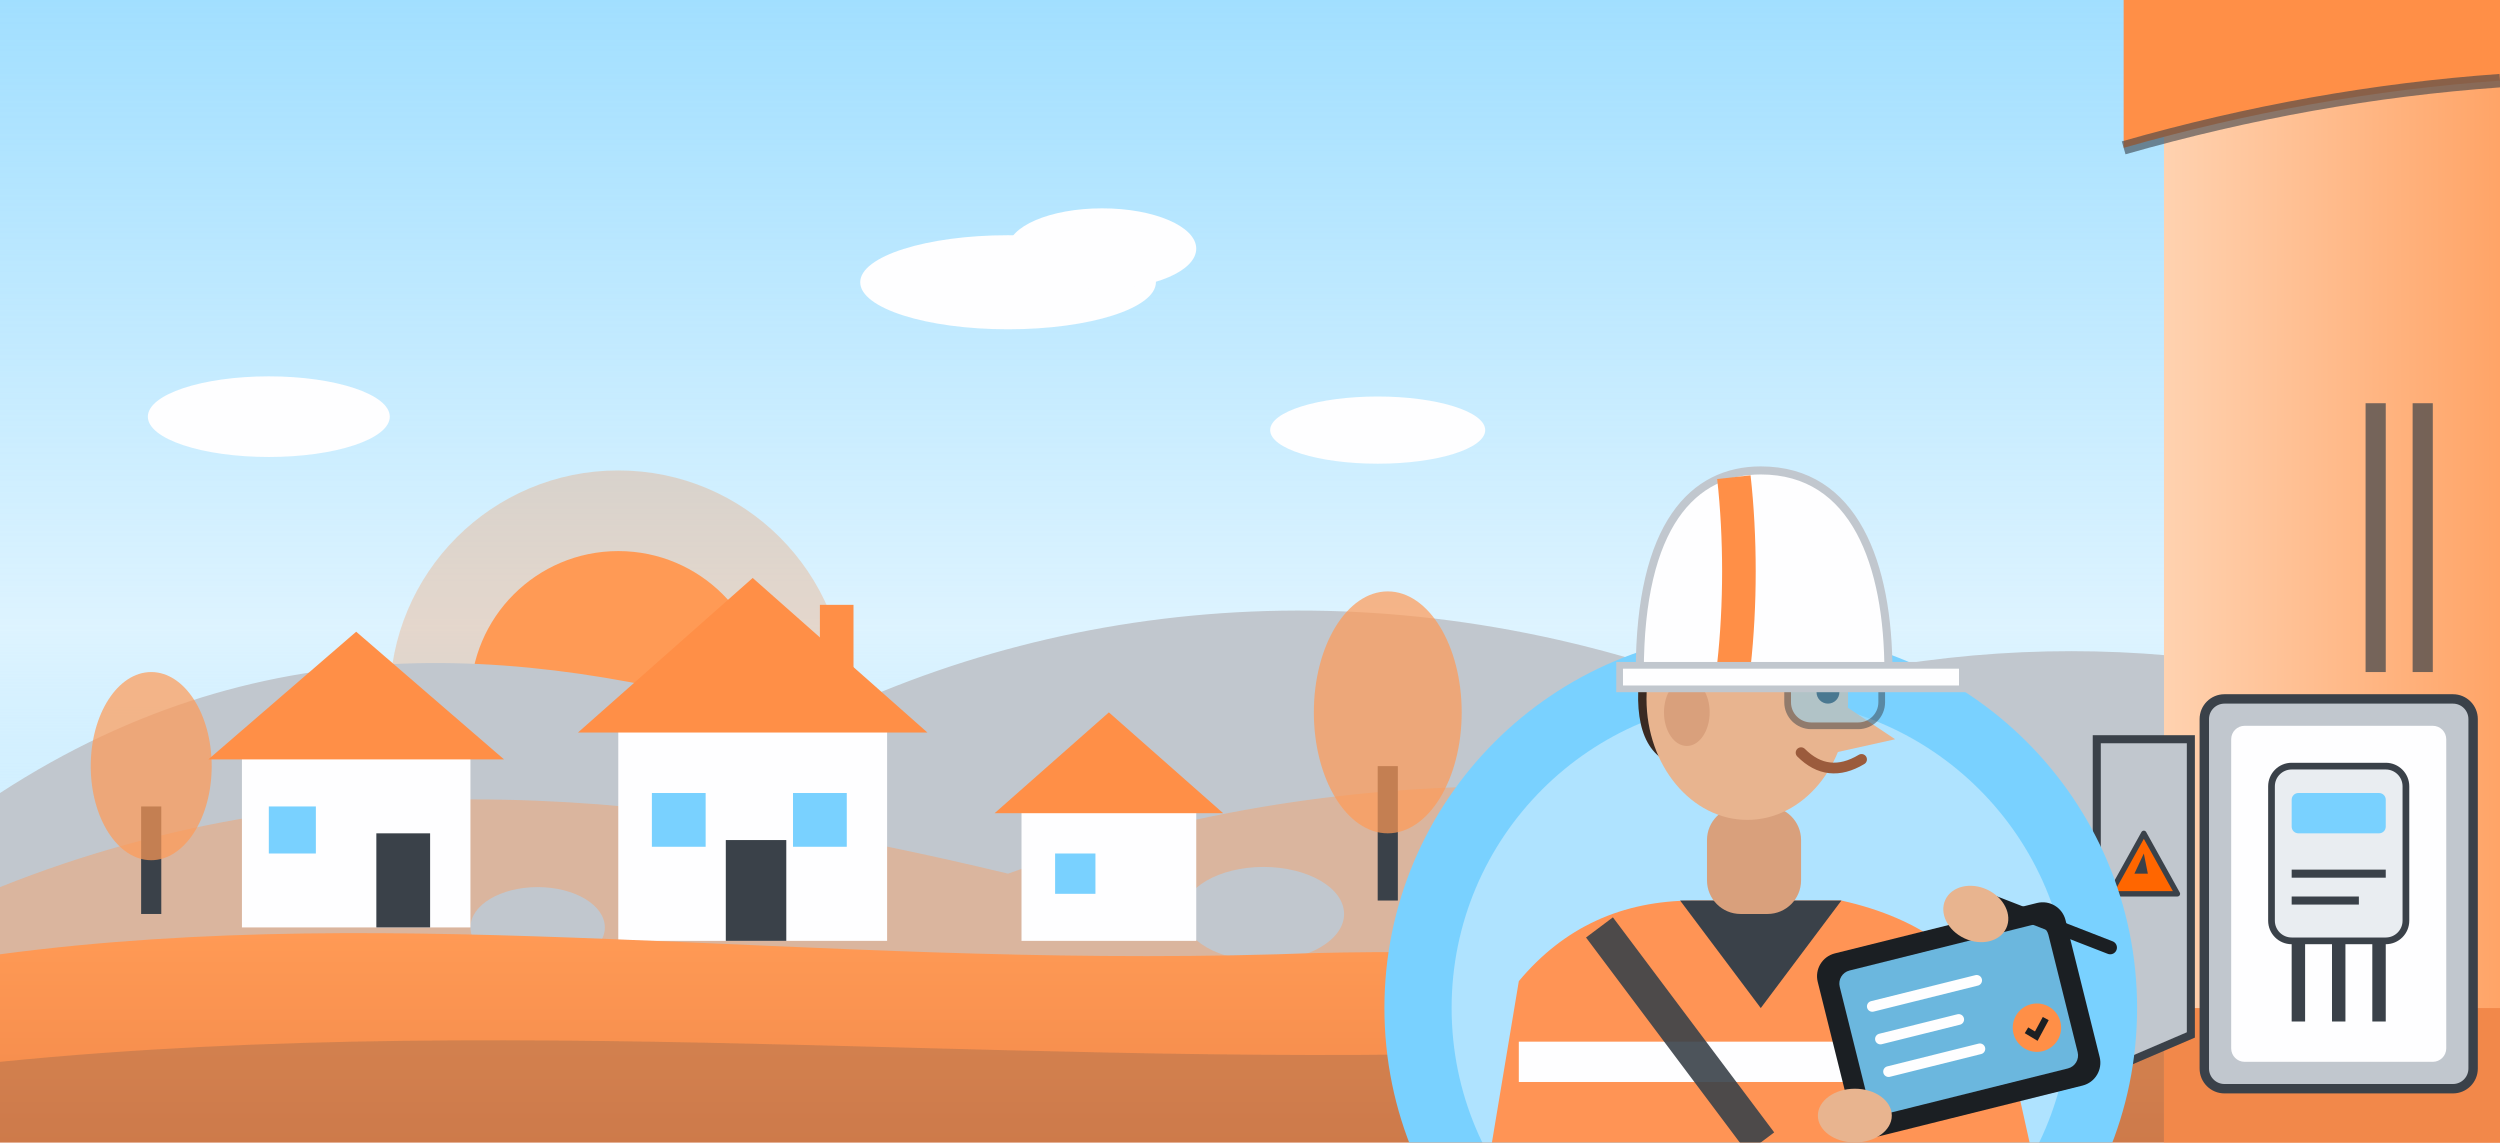
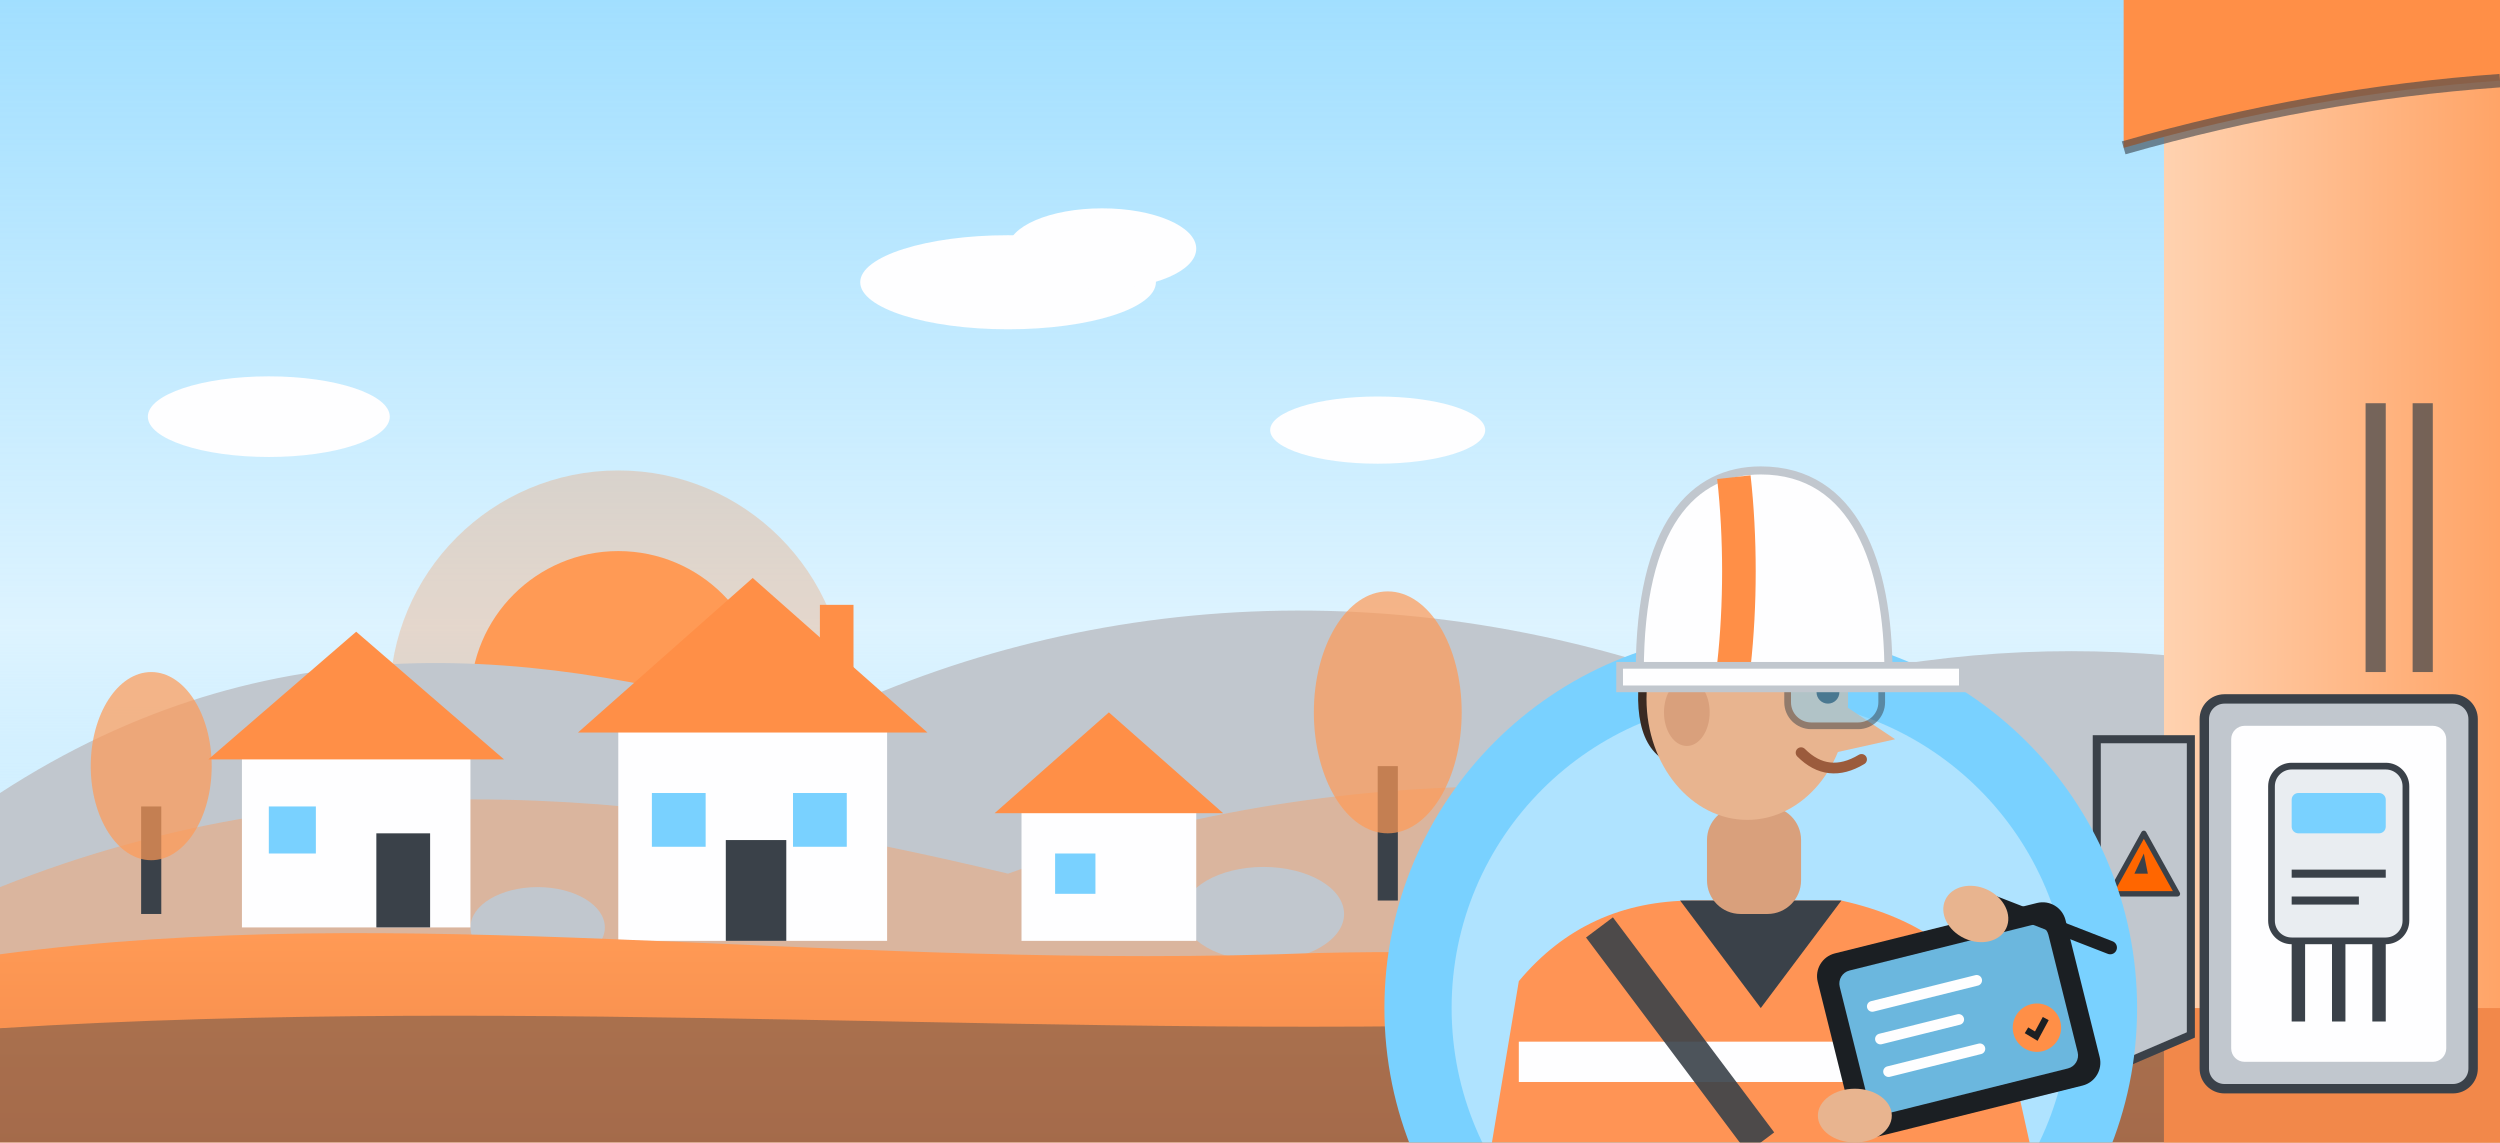
<svg xmlns="http://www.w3.org/2000/svg" viewBox="0 0 372 170" preserveAspectRatio="xMidYMax slice" class="scene" role="img" aria-label="Supervisora con casco blanco y tablet junto a la caja del medidor, con casas y lomas al fondo">
  <defs>
    <linearGradient id="cielo" x1="0" y1="0" x2="0" y2="1">
      <stop offset="0" stop-color="#79D1FF" stop-opacity=".7" />
      <stop offset=".55" stop-color="#79D1FF" stop-opacity=".25" />
      <stop offset="1" stop-color="#FEFEFF" />
    </linearGradient>
    <linearGradient id="lomaN" x1="0" y1="0" x2="0" y2="1">
      <stop offset="0" stop-color="#FF9A55" />
      <stop offset="1" stop-color="#F2884A" />
    </linearGradient>
    <linearGradient id="pared" x1="0" y1="0" x2="1" y2="0">
      <stop offset="0" stop-color="#FFD2B0" />
      <stop offset="1" stop-color="#FFA467" />
    </linearGradient>
  </defs>
  <rect width="372" height="170" fill="url(#cielo)" />
  <circle cx="92" cy="104" r="34" fill="#FF6600" opacity=".2" />
  <circle cx="92" cy="104" r="22" fill="#FF9A55" />
  <g fill="#FEFEFF">
    <ellipse cx="150" cy="42" rx="22" ry="7" />
    <ellipse cx="164" cy="37" rx="14" ry="6" />
    <ellipse cx="40" cy="62" rx="18" ry="6" />
    <ellipse cx="205" cy="64" rx="16" ry="5" />
  </g>
  <path d="M0 118 C40 92 80 96 120 108 C160 88 210 84 260 104 C300 92 340 96 372 110 V170 H0Z" fill="#C1C7CE" />
  <path d="M0 132 C50 112 100 118 150 130 C200 112 250 114 300 128 C330 120 350 122 372 128 V170 H0Z" fill="#FF9A55" opacity=".4" />
  <g>
    <rect x="205" y="114" width="3" height="20" fill="#3A4149" />
    <ellipse cx="206.5" cy="106" rx="11" ry="18" fill="#FF9A55" opacity=".7" />
    <rect x="21" y="120" width="3" height="16" fill="#3A4149" />
    <ellipse cx="22.5" cy="114" rx="9" ry="14" fill="#FF9A55" opacity=".7" />
    <ellipse cx="188" cy="136" rx="12" ry="7" fill="#C1C7CE" />
    <ellipse cx="80" cy="138" rx="10" ry="6" fill="#C1C7CE" />
  </g>
  <g>
    <rect x="36" y="112" width="34" height="26" fill="#FEFEFF" />
    <path d="M31 113 L53 94 L75 113Z" fill="#FF8F47" />
    <rect x="40" y="120" width="7" height="7" fill="#79D1FF" />
    <rect x="56" y="124" width="8" height="14" fill="#3A4149" />
    <rect x="92" y="108" width="40" height="32" fill="#FEFEFF" />
    <path d="M86 109 L112 86 L138 109Z" fill="#FF8F47" />
    <rect x="97" y="118" width="8" height="8" fill="#79D1FF" />
    <rect x="118" y="118" width="8" height="8" fill="#79D1FF" />
    <rect x="108" y="125" width="9" height="15" fill="#3A4149" />
    <rect x="122" y="90" width="5" height="10" fill="#FF8F47" />
    <rect x="152" y="120" width="26" height="20" fill="#FEFEFF" />
    <path d="M148 121 L165 106 L182 121Z" fill="#FF8F47" />
    <rect x="157" y="127" width="6" height="6" fill="#79D1FF" />
  </g>
  <path d="M0 142 C60 134 120 144 190 142 C240 140 300 148 372 142 V170 H0Z" fill="url(#lomaN)" />
-   <path d="M0 158 C80 150 160 160 240 156 C300 154 340 158 372 156 V170 H0Z" fill="#3A4149" opacity=".2" />
+   <path d="M0 153 C80 148 160 155 240 152 C300 150 340 153 372 152 V170 H0Z" fill="#3A4149" opacity=".42" />
  <rect x="322" y="0" width="50" height="170" fill="url(#pared)" />
  <rect x="322" y="150" width="50" height="20" fill="#F2884A" />
  <path d="M316 0 H372 V12 Q344 14 316 22Z" fill="#FF8F47" />
  <path d="M316 22 Q344 14 372 12" stroke="#3A4149" stroke-width="2" fill="none" opacity=".6" />
  <g transform="translate(0 42)">
    <rect x="352" y="18" width="3" height="40" fill="#3A4149" opacity=".7" />
    <rect x="359" y="18" width="3" height="40" fill="#3A4149" opacity=".7" />
    <rect x="328" y="62" width="40" height="58" rx="3" fill="#C1C7CE" stroke="#3A4149" stroke-width="1.4" />
    <rect x="332" y="66" width="32" height="50" rx="2" fill="#FEFEFF" />
    <rect x="338" y="72" width="20" height="26" rx="3" fill="#E9EDF1" stroke="#3A4149" stroke-width="1" />
    <rect x="341" y="76" width="14" height="6" rx="1" fill="#79D1FF" />
    <path d="M341 88h14M341 92h10" stroke="#3A4149" stroke-width="1.2" />
    <path d="M342 98v12M348 98v12M354 98v12" stroke="#3A4149" stroke-width="2" />
    <path d="M312 68 L326 68 L326 112 L312 118Z" fill="#C1C7CE" stroke="#3A4149" stroke-width="1.2" />
    <path d="M319 82 l-5 9 h10Z" fill="#FF6600" stroke="#3A4149" stroke-width=".8" stroke-linejoin="round" />
    <path d="M319 85 l-1.4 3 h2z" fill="#3A4149" />
  </g>
  <circle cx="262" cy="150" r="56" fill="#79D1FF" />
  <circle cx="262" cy="150" r="46" fill="#FEFEFF" opacity=".4" />
  <g>
    <path d="M244 100 C243 108 245 113 250 114 L253 103Z" fill="#3A2A22" />
    <path d="M222 170 L226 146 Q236 134 252 134 L274 134 Q292 138 298 152 L302 170Z" fill="#FF9455" />
    <path d="M226 158 H298" stroke="#FEFEFF" stroke-width="6" />
    <path d="M250 134 L262 150 L274 134Z" fill="#3A4149" />
    <path d="M238 138 L262 170" stroke="#3A4149" stroke-width="5" opacity=".9" />
    <rect x="254" y="120" width="14" height="16" rx="5" fill="#D9A07C" />
    <ellipse cx="260" cy="104" rx="15" ry="18" fill="#E8B48F" />
    <path d="M273 104 L282 110 L273 112Z" fill="#E8B48F" />
    <ellipse cx="251" cy="106" rx="3.4" ry="5" fill="#D9A07C" />
    <path d="M268 112 q4 4 9 1" stroke="#9B5B3C" stroke-width="1.6" fill="none" stroke-linecap="round" />
    <circle cx="272" cy="103" r="1.7" fill="#1B1F23" />
    <path d="M268 98 l8 -1.5" stroke="#3A2A22" stroke-width="1.6" stroke-linecap="round" />
    <rect x="266" y="99" width="14" height="9" rx="3.5" fill="#79D1FF" opacity=".5" stroke="#3A4149" stroke-width="1" />
    <path d="M244 100 C244 78 252 70 262 70 C276 70 281 84 281 100Z" fill="#FEFEFF" stroke="#C1C7CE" stroke-width="1.2" />
    <path d="M258 71 C259 80 259 90 258 99" stroke="#FF8F47" stroke-width="5" fill="none" />
    <path d="M241 99 H292 V102.5 H241Z" fill="#FEFEFF" stroke="#C1C7CE" stroke-width="1" />
    <g transform="rotate(-14 290 150)">
      <rect x="272" y="138" width="38" height="28" rx="3.5" fill="#1B1F23" />
      <rect x="275" y="141" width="32" height="22" rx="2" fill="#79D1FF" opacity=".85" />
      <path d="M279 147h16M279 152h12M279 157h14" stroke="#FEFEFF" stroke-width="1.6" stroke-linecap="round" />
      <circle cx="302" cy="156" r="3.6" fill="#FF8F47" />
      <path d="M300.4 156l1.2 1.2 2-2.2" stroke="#1B1F23" stroke-width="1" fill="none" />
    </g>
    <path d="M296 134 L314 141" stroke="#1B1F23" stroke-width="2" stroke-linecap="round" />
    <ellipse cx="294" cy="136" rx="5" ry="4" fill="#E8B48F" transform="rotate(25 294 136)" />
    <ellipse cx="276" cy="166" rx="5.5" ry="4" fill="#E8B48F" />
  </g>
</svg>
